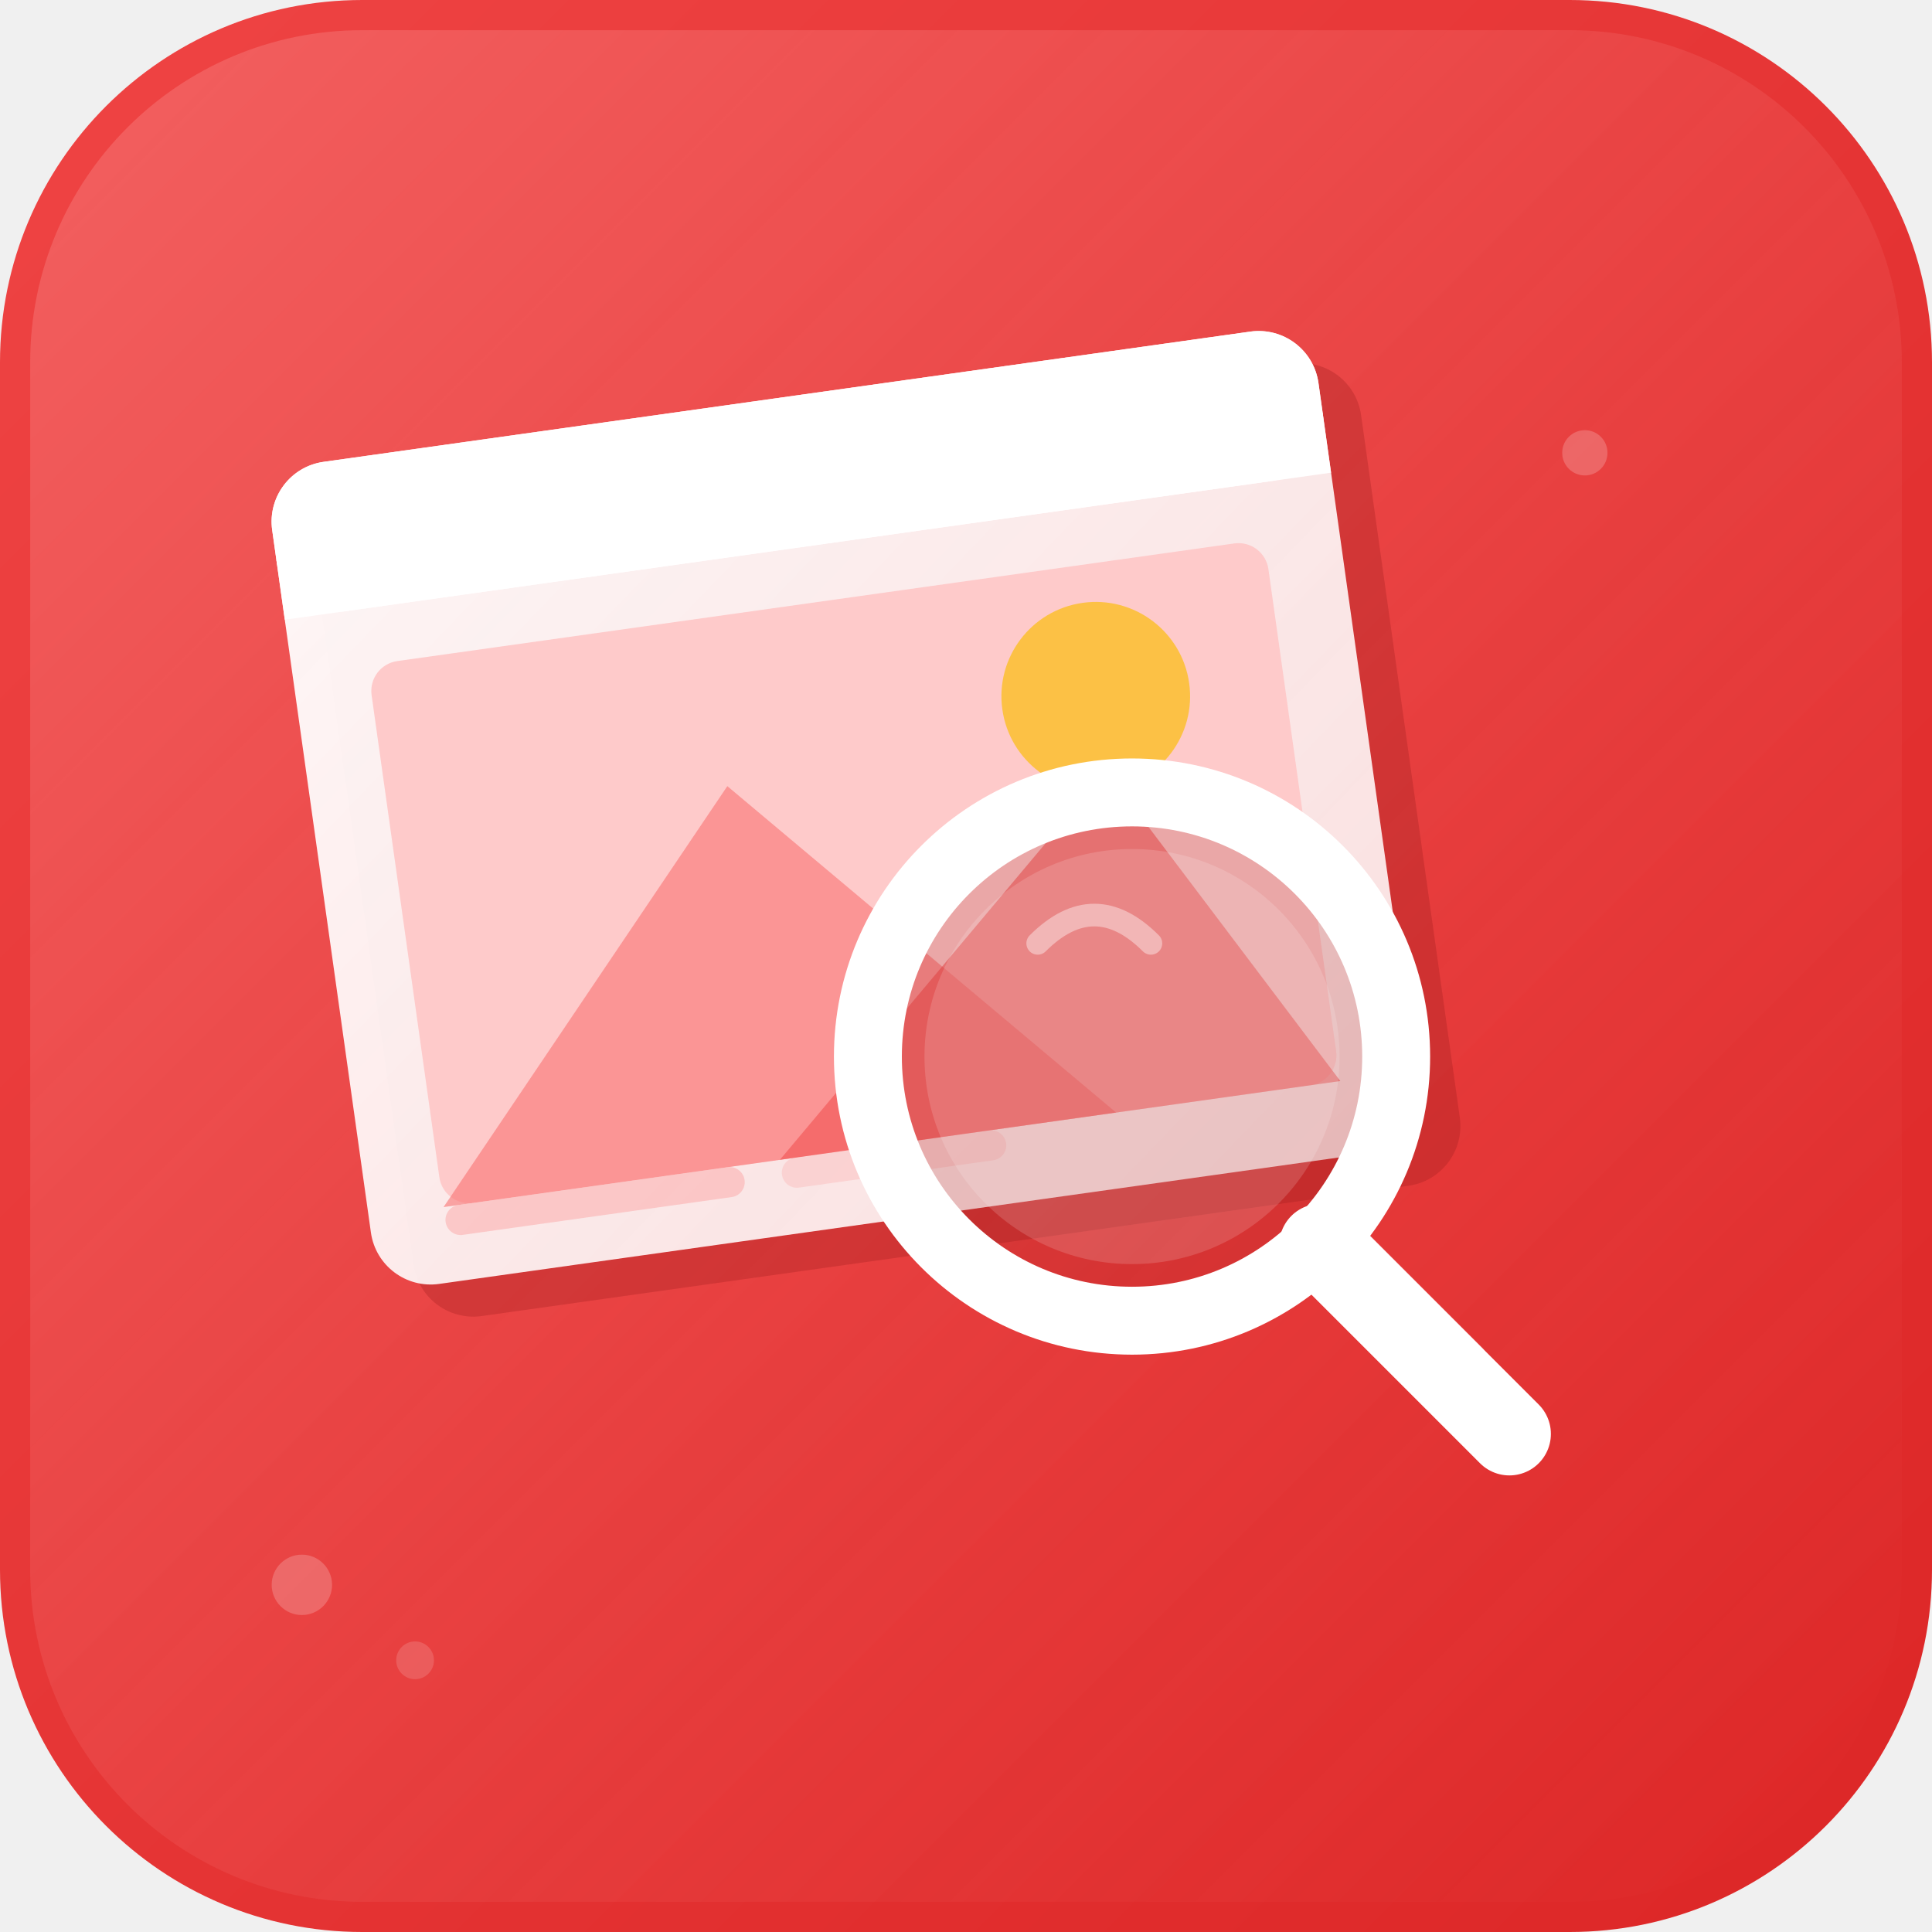
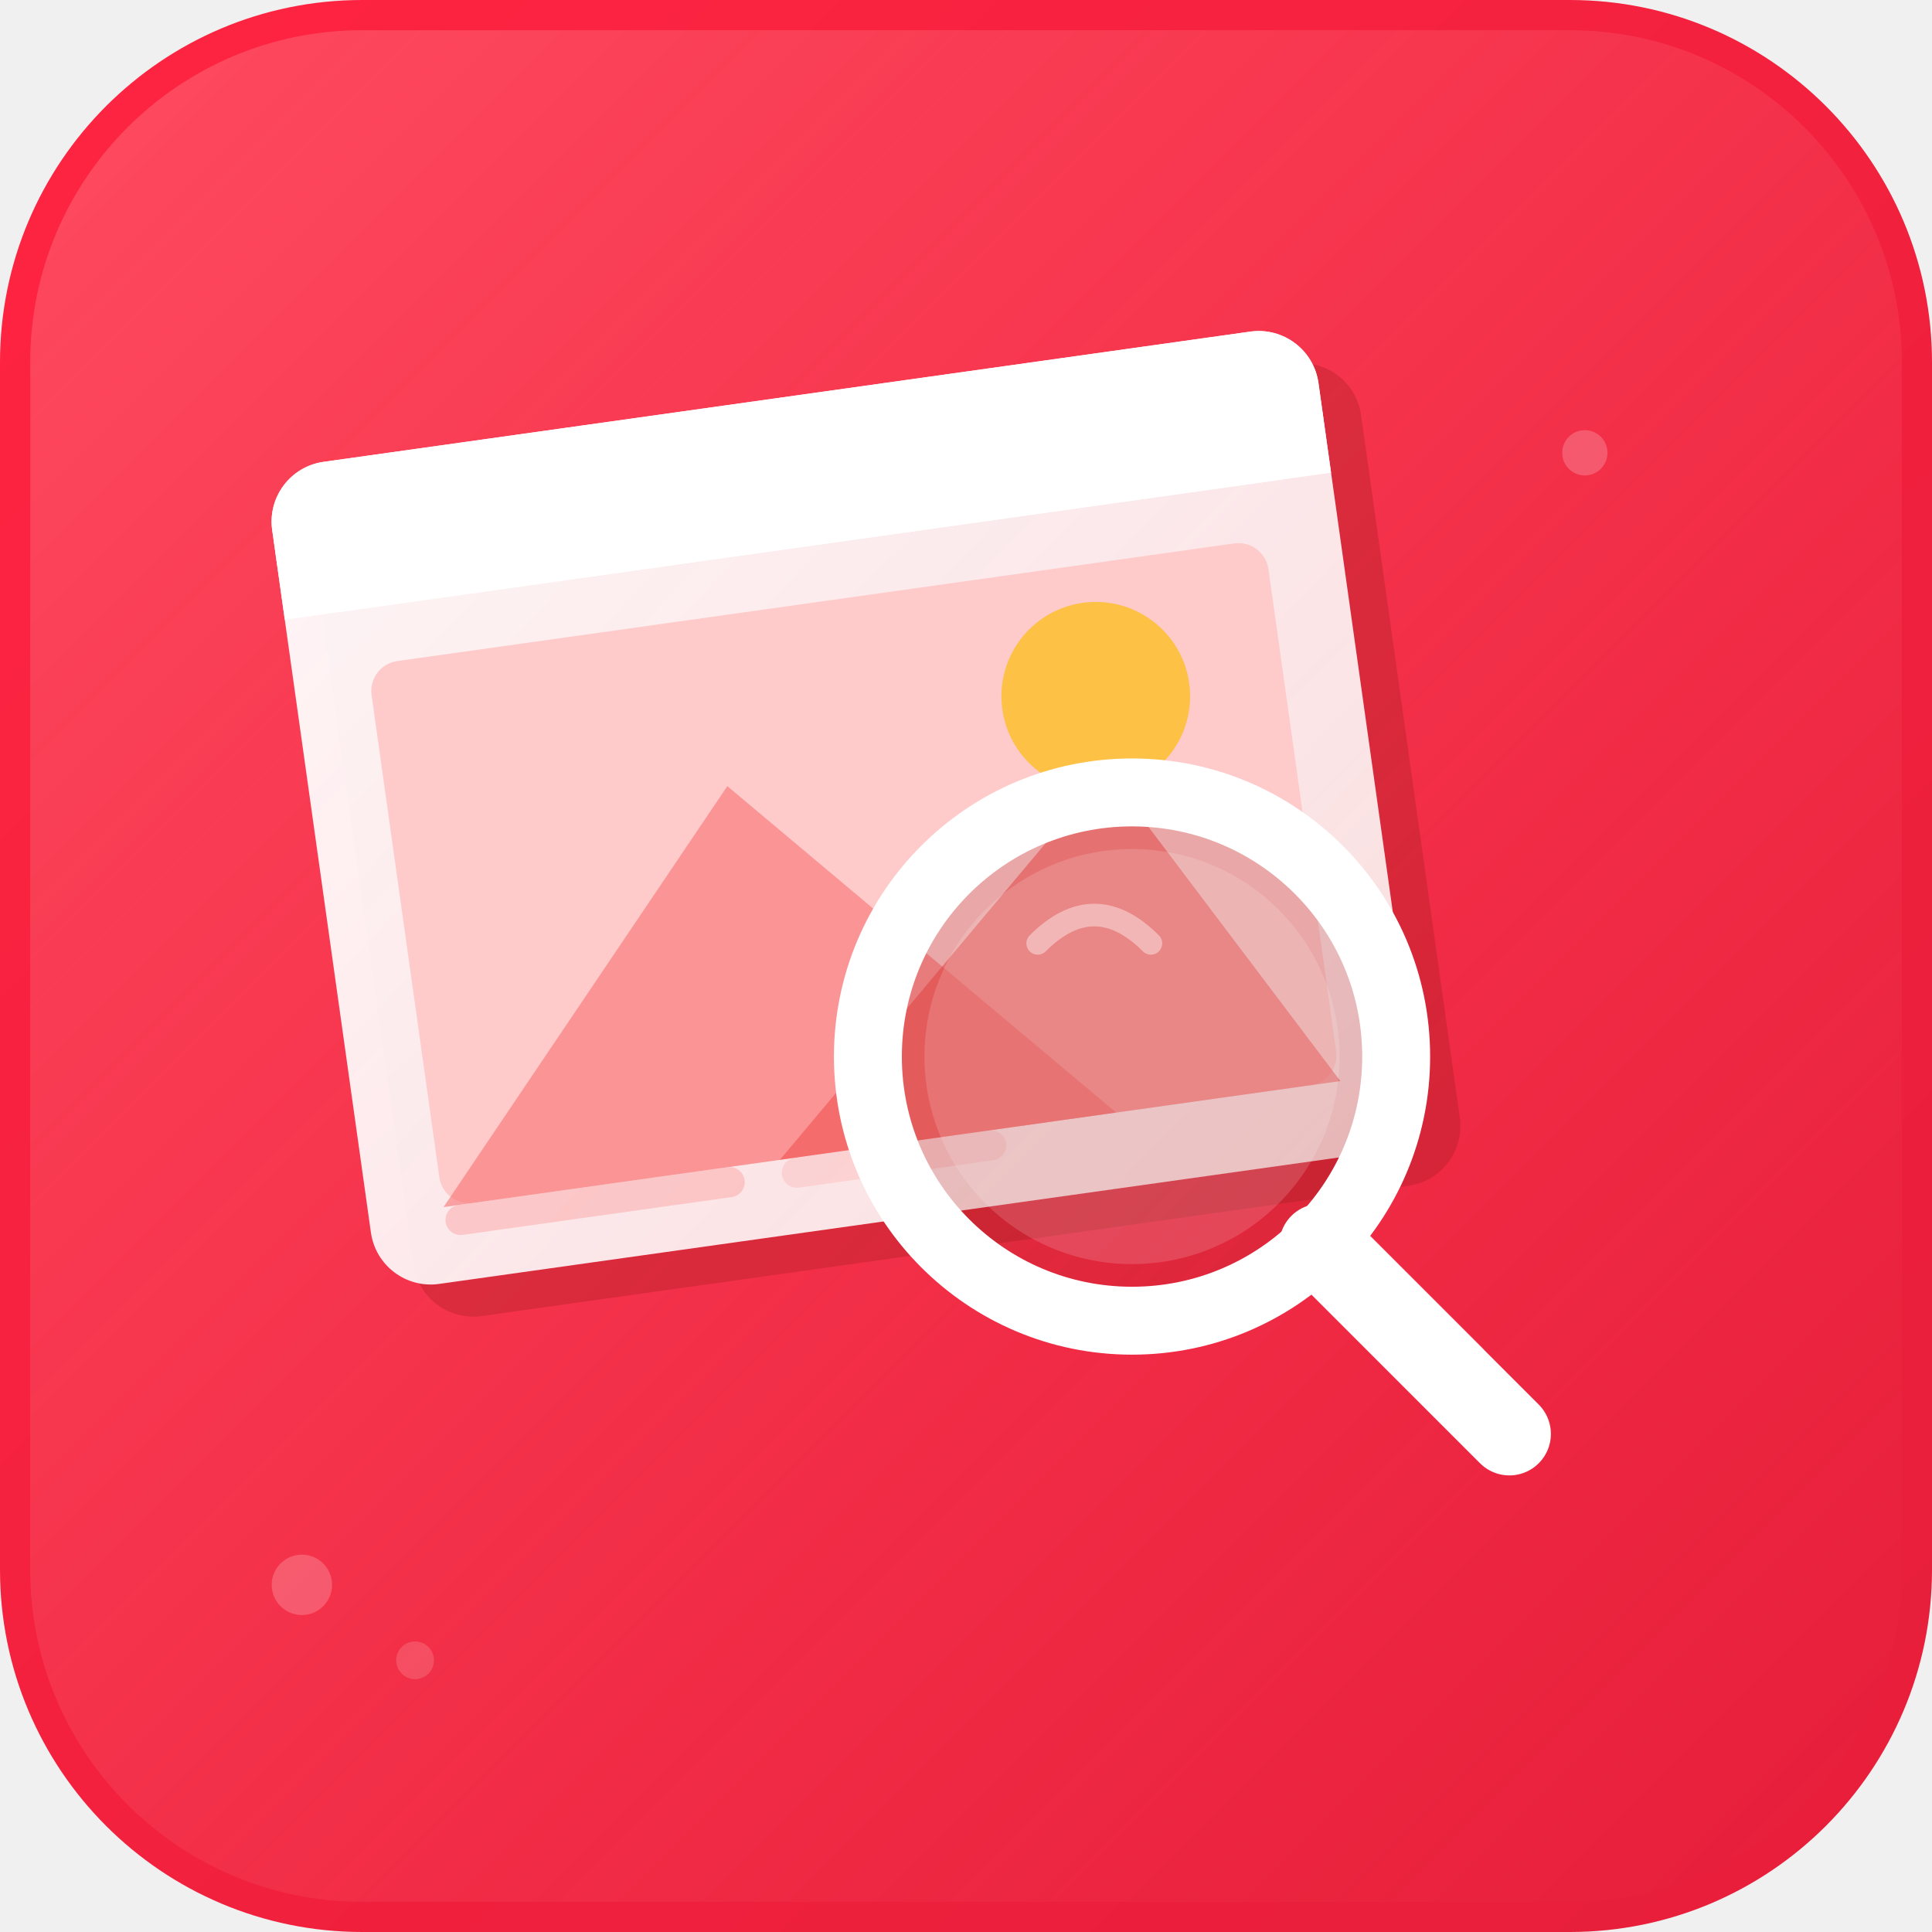
<svg xmlns="http://www.w3.org/2000/svg" viewBox="0 0 512 512">
  <defs>
    <linearGradient id="bgGrad" x1="0%" y1="0%" x2="100%" y2="100%">
-       <stop offset="0%" style="stop-color:#ef4444;stop-opacity:1" />
-       <stop offset="100%" style="stop-color:#dc2626;stop-opacity:1" />
+       <stop offset="0%" style="stop-color:#ff2442;stop-opacity:1" />
+       <stop offset="100%" style="stop-color:#e61e3a;stop-opacity:1" />
    </linearGradient>
    <linearGradient id="innerGlow" x1="0%" y1="0%" x2="100%" y2="100%">
      <stop offset="0%" style="stop-color:#fca5a5;stop-opacity:0.3" />
      <stop offset="100%" style="stop-color:#f87171;stop-opacity:0" />
    </linearGradient>
    <linearGradient id="photoGrad" x1="0%" y1="0%" x2="100%" y2="100%">
      <stop offset="0%" style="stop-color:#ffffff;stop-opacity:0.95" />
      <stop offset="100%" style="stop-color:#fef2f2;stop-opacity:0.9" />
    </linearGradient>
  </defs>
  <rect x="0" y="0" width="512" height="512" rx="96" ry="96" fill="url(#bgGrad)" />
  <rect x="8" y="8" width="496" height="496" rx="88" ry="88" fill="url(#innerGlow)" />
  <g transform="rotate(-8 256 256)">
    <rect x="100" y="110" width="280" height="220" rx="16" ry="16" fill="#991b1b" opacity="0.3" />
    <rect x="90" y="100" width="280" height="220" rx="16" ry="16" fill="url(#photoGrad)" />
    <rect x="90" y="100" width="280" height="40" rx="16" ry="16" fill="white" />
    <rect x="90" y="124" width="280" height="16" fill="white" />
    <rect x="110" y="155" width="240" height="145" rx="8" ry="8" fill="#fecaca" />
    <polygon points="110,300 200,200 290,300" fill="#f87171" opacity="0.6" />
    <polygon points="200,300 300,210 350,300" fill="#ef4444" opacity="0.5" />
    <circle cx="300" cy="190" r="25" fill="#fbbf24" opacity="0.8" />
    <rect x="110" y="300" width="80" height="8" rx="4" fill="#fca5a5" opacity="0.5" />
    <rect x="200" y="300" width="60" height="8" rx="4" fill="#fca5a5" opacity="0.3" />
  </g>
  <g transform="translate(300, 280)">
    <circle cx="5" cy="5" r="70" fill="#991b1b" opacity="0.2" />
    <circle cx="0" cy="0" r="70" fill="none" stroke="white" stroke-width="18" />
    <circle cx="0" cy="0" r="55" fill="white" opacity="0.15" />
    <path d="M -25 -30 Q -10 -45 5 -30" stroke="white" stroke-width="6" fill="none" opacity="0.4" stroke-linecap="round" />
    <line x1="50" y1="50" x2="100" y2="100" stroke="white" stroke-width="22" stroke-linecap="round" />
    <line x1="55" y1="45" x2="90" y2="80" stroke="white" stroke-width="8" stroke-linecap="round" opacity="0.3" />
  </g>
  <circle cx="80" cy="420" r="8" fill="white" opacity="0.2" />
  <circle cx="110" cy="440" r="5" fill="white" opacity="0.15" />
  <circle cx="420" cy="120" r="6" fill="white" opacity="0.2" />
</svg>
